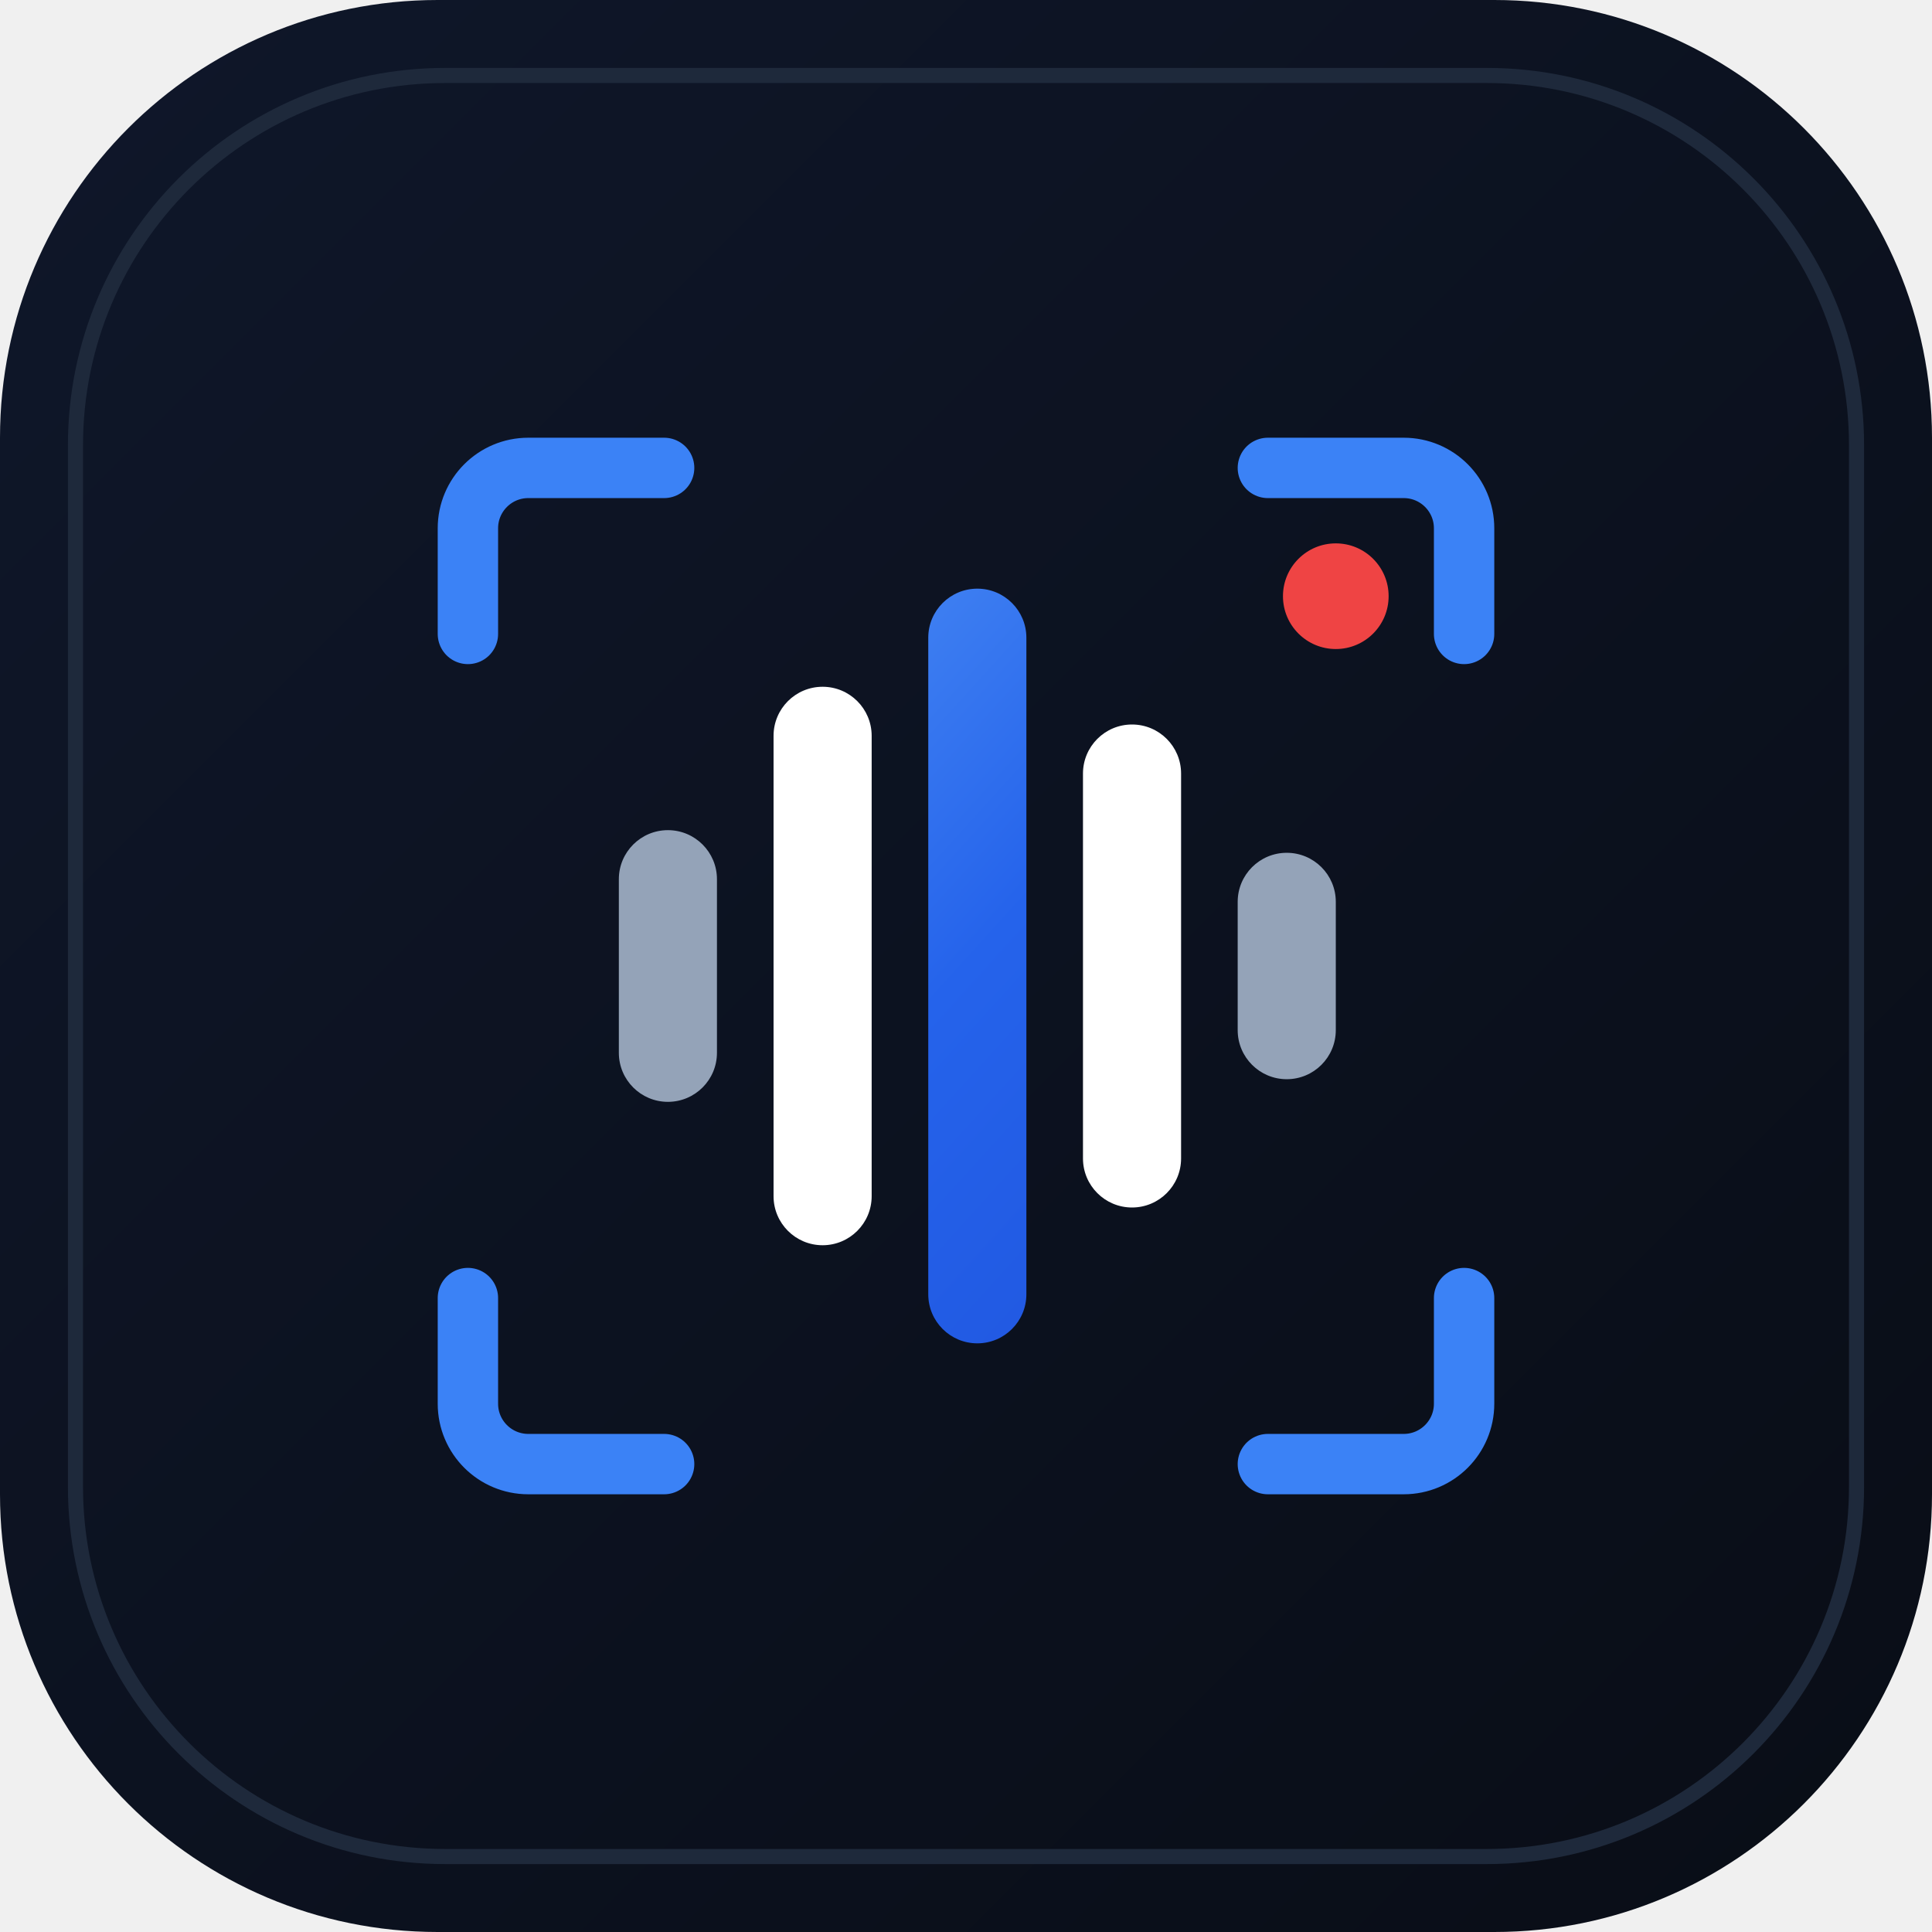
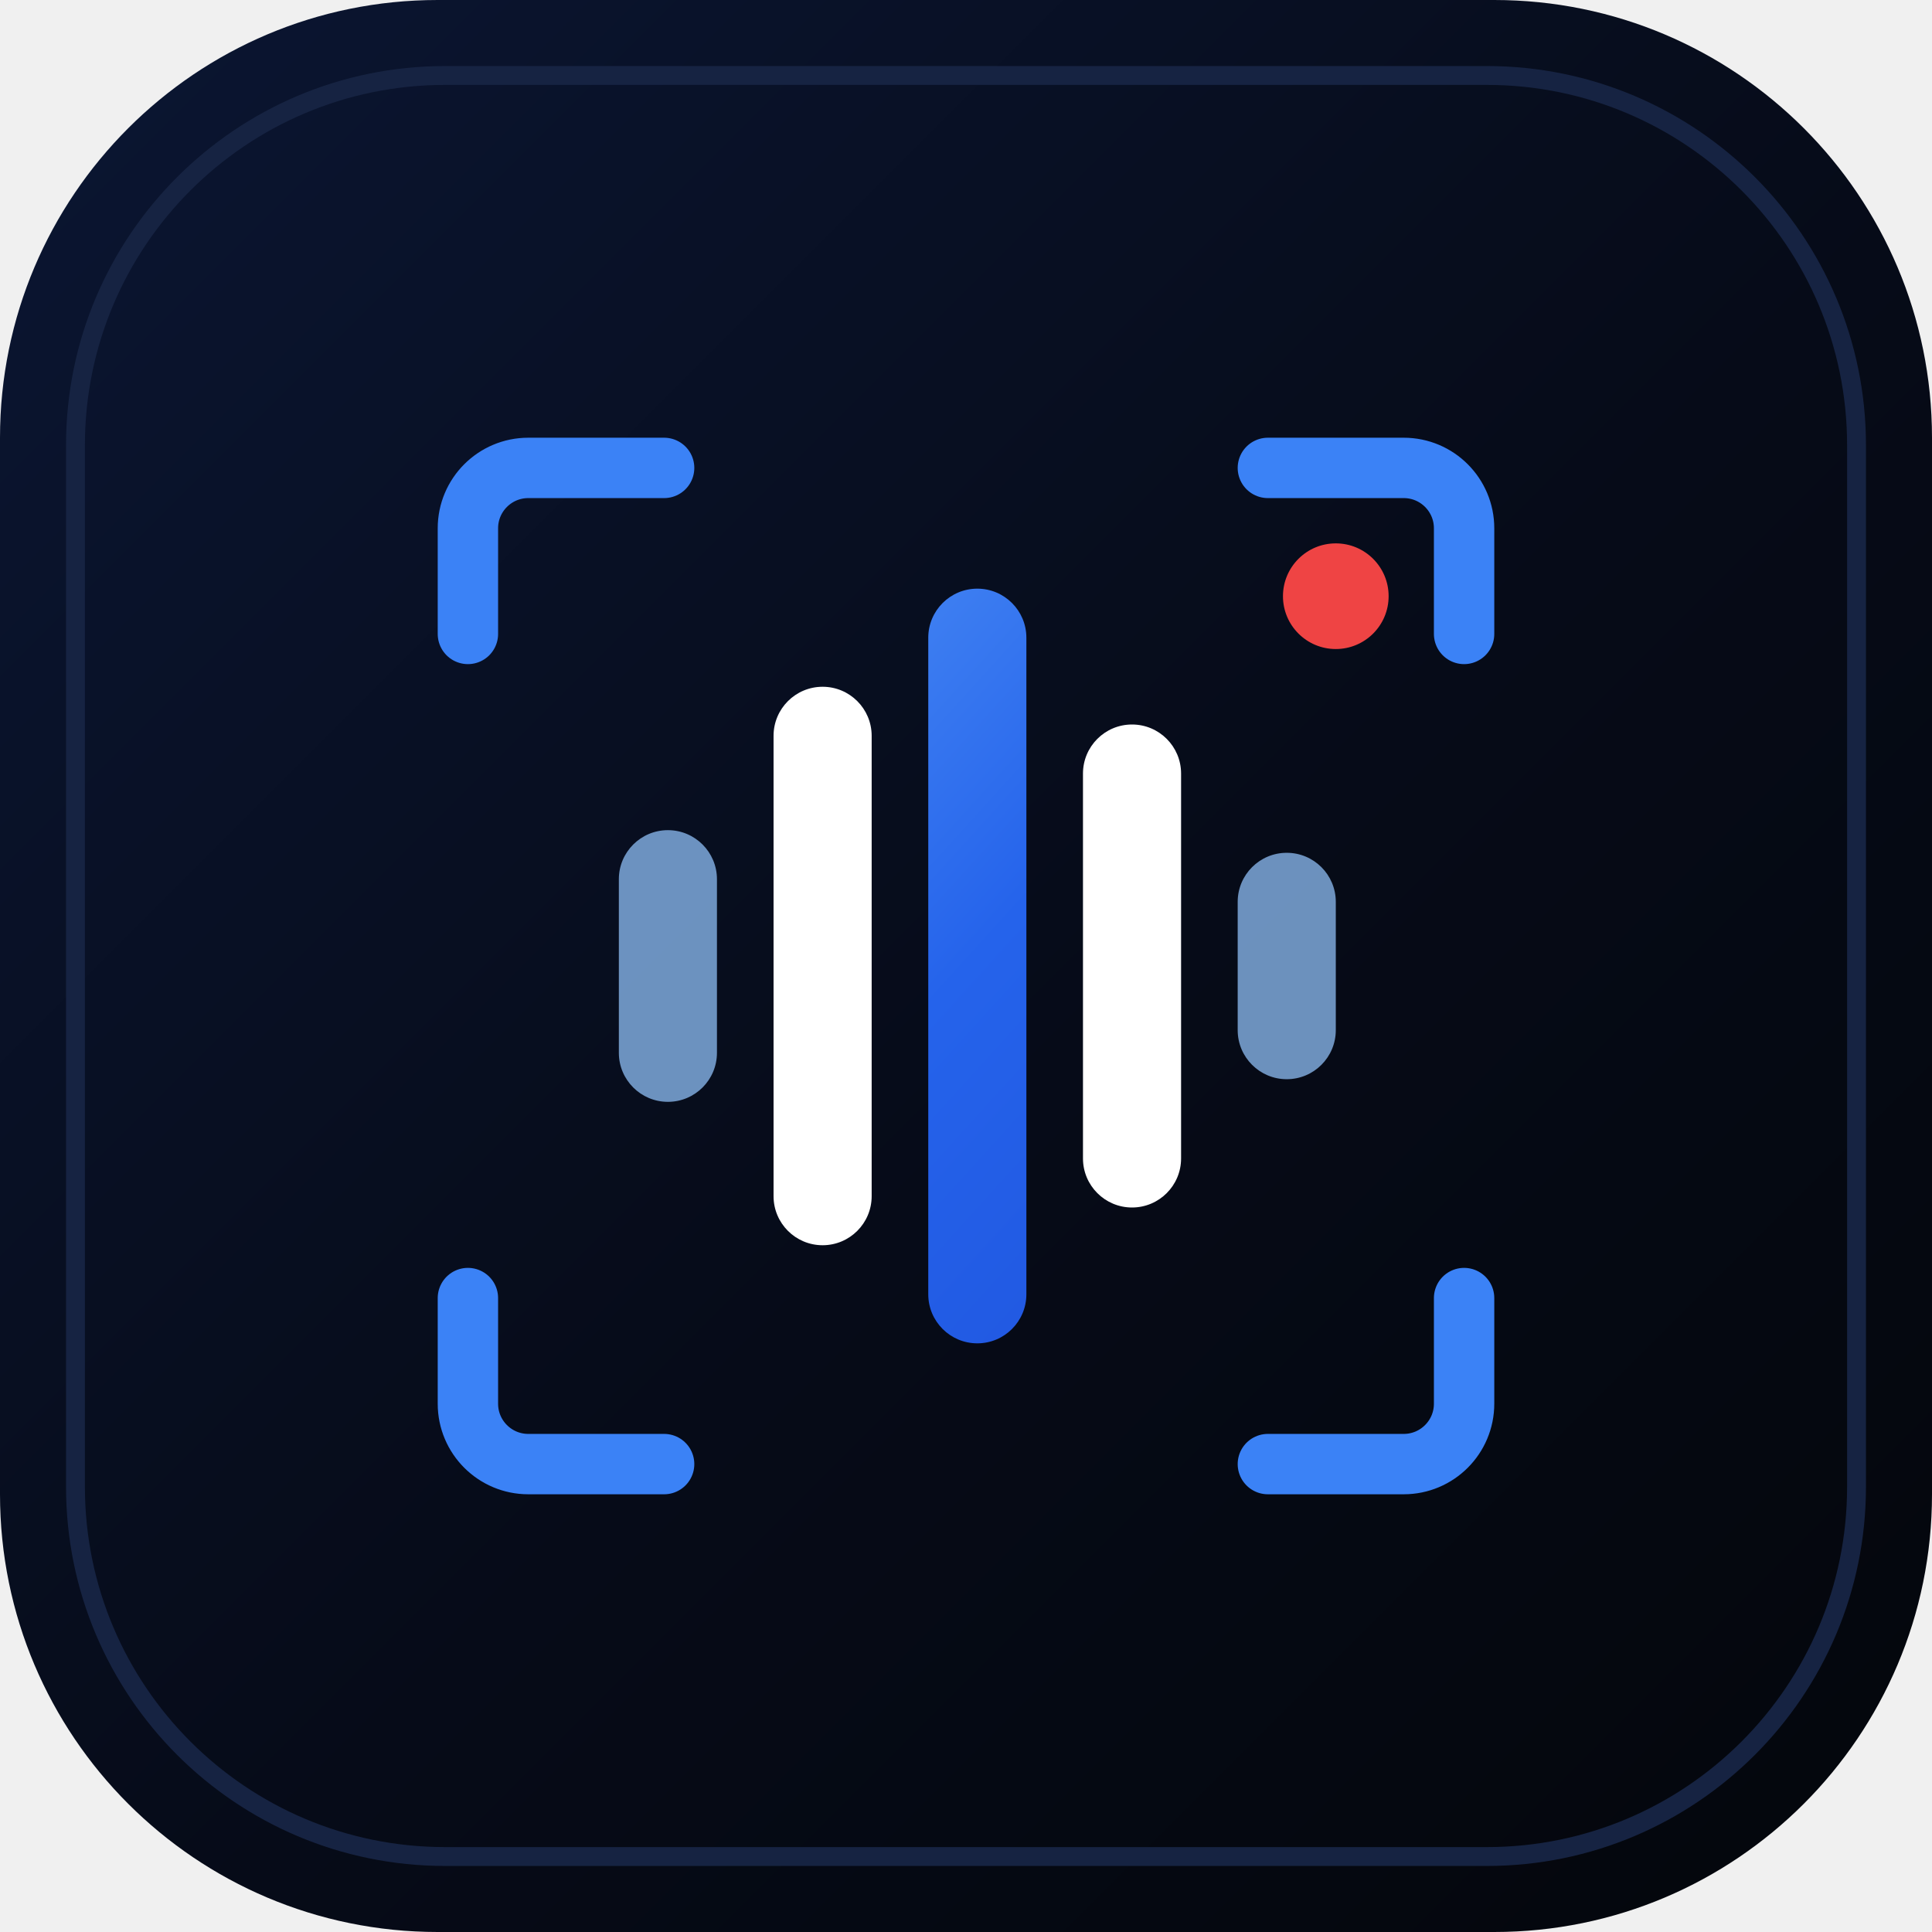
<svg xmlns="http://www.w3.org/2000/svg" viewBox="0 0 512 512" fill="none">
  <defs>
    <linearGradient id="cadenceBg" x1="0" y1="0" x2="512" y2="512" gradientUnits="userSpaceOnUse">
-       <stop offset="0%" stop-color="#0F172A" />
-       <stop offset="100%" stop-color="#090D16" />
+       <stop offset="0%" stop-color="#0B1633" />
+       <stop offset="55%" stop-color="#060B18" />
+       <stop offset="100%" stop-color="#04060B" />
    </linearGradient>
    <linearGradient id="cadencePulse" x1="128" y1="140" x2="384" y2="372" gradientUnits="userSpaceOnUse">
      <stop offset="0%" stop-color="#60A5FA" />
      <stop offset="50%" stop-color="#2563EB" />
      <stop offset="100%" stop-color="#1D4ED8" />
    </linearGradient>
  </defs>
  <rect width="512" height="512" rx="116" fill="url(#cadenceBg)" />
-   <rect x="20" y="20" width="472" height="472" rx="98" stroke="#1E293B" stroke-width="4" />
+   <rect x="20" y="20" width="472" height="472" rx="98" stroke="#162342" stroke-width="5" />
  <path d="M124 168V140C124 131.163 131.163 124 140 124H176" stroke="#3B82F6" stroke-width="16" stroke-linecap="round" />
  <path d="M388 168V140C388 131.163 380.837 124 372 124H336" stroke="#3B82F6" stroke-width="16" stroke-linecap="round" />
  <path d="M124 344V372C124 380.837 131.163 388 140 388H176" stroke="#3B82F6" stroke-width="16" stroke-linecap="round" />
  <path d="M388 344V372C388 380.837 380.837 388 372 388H336" stroke="#3B82F6" stroke-width="16" stroke-linecap="round" />
-   <rect x="164" y="220" width="26" height="72" rx="13" fill="#94A3B8" />
+   <rect x="164" y="220" width="26" height="72" rx="13" fill="#93C5FD" opacity="0.72" />
  <rect x="205" y="182" width="26" height="148" rx="13" fill="#FFFFFF" />
  <rect x="246" y="156" width="26" height="200" rx="13" fill="url(#cadencePulse)" />
  <rect x="287" y="192" width="26" height="128" rx="13" fill="#FFFFFF" />
-   <rect x="328" y="226" width="26" height="60" rx="13" fill="#94A3B8" />
+   <rect x="328" y="226" width="26" height="60" rx="13" fill="#93C5FD" opacity="0.72" />
  <circle cx="354" cy="158" r="14" fill="#EF4444" />
</svg>
